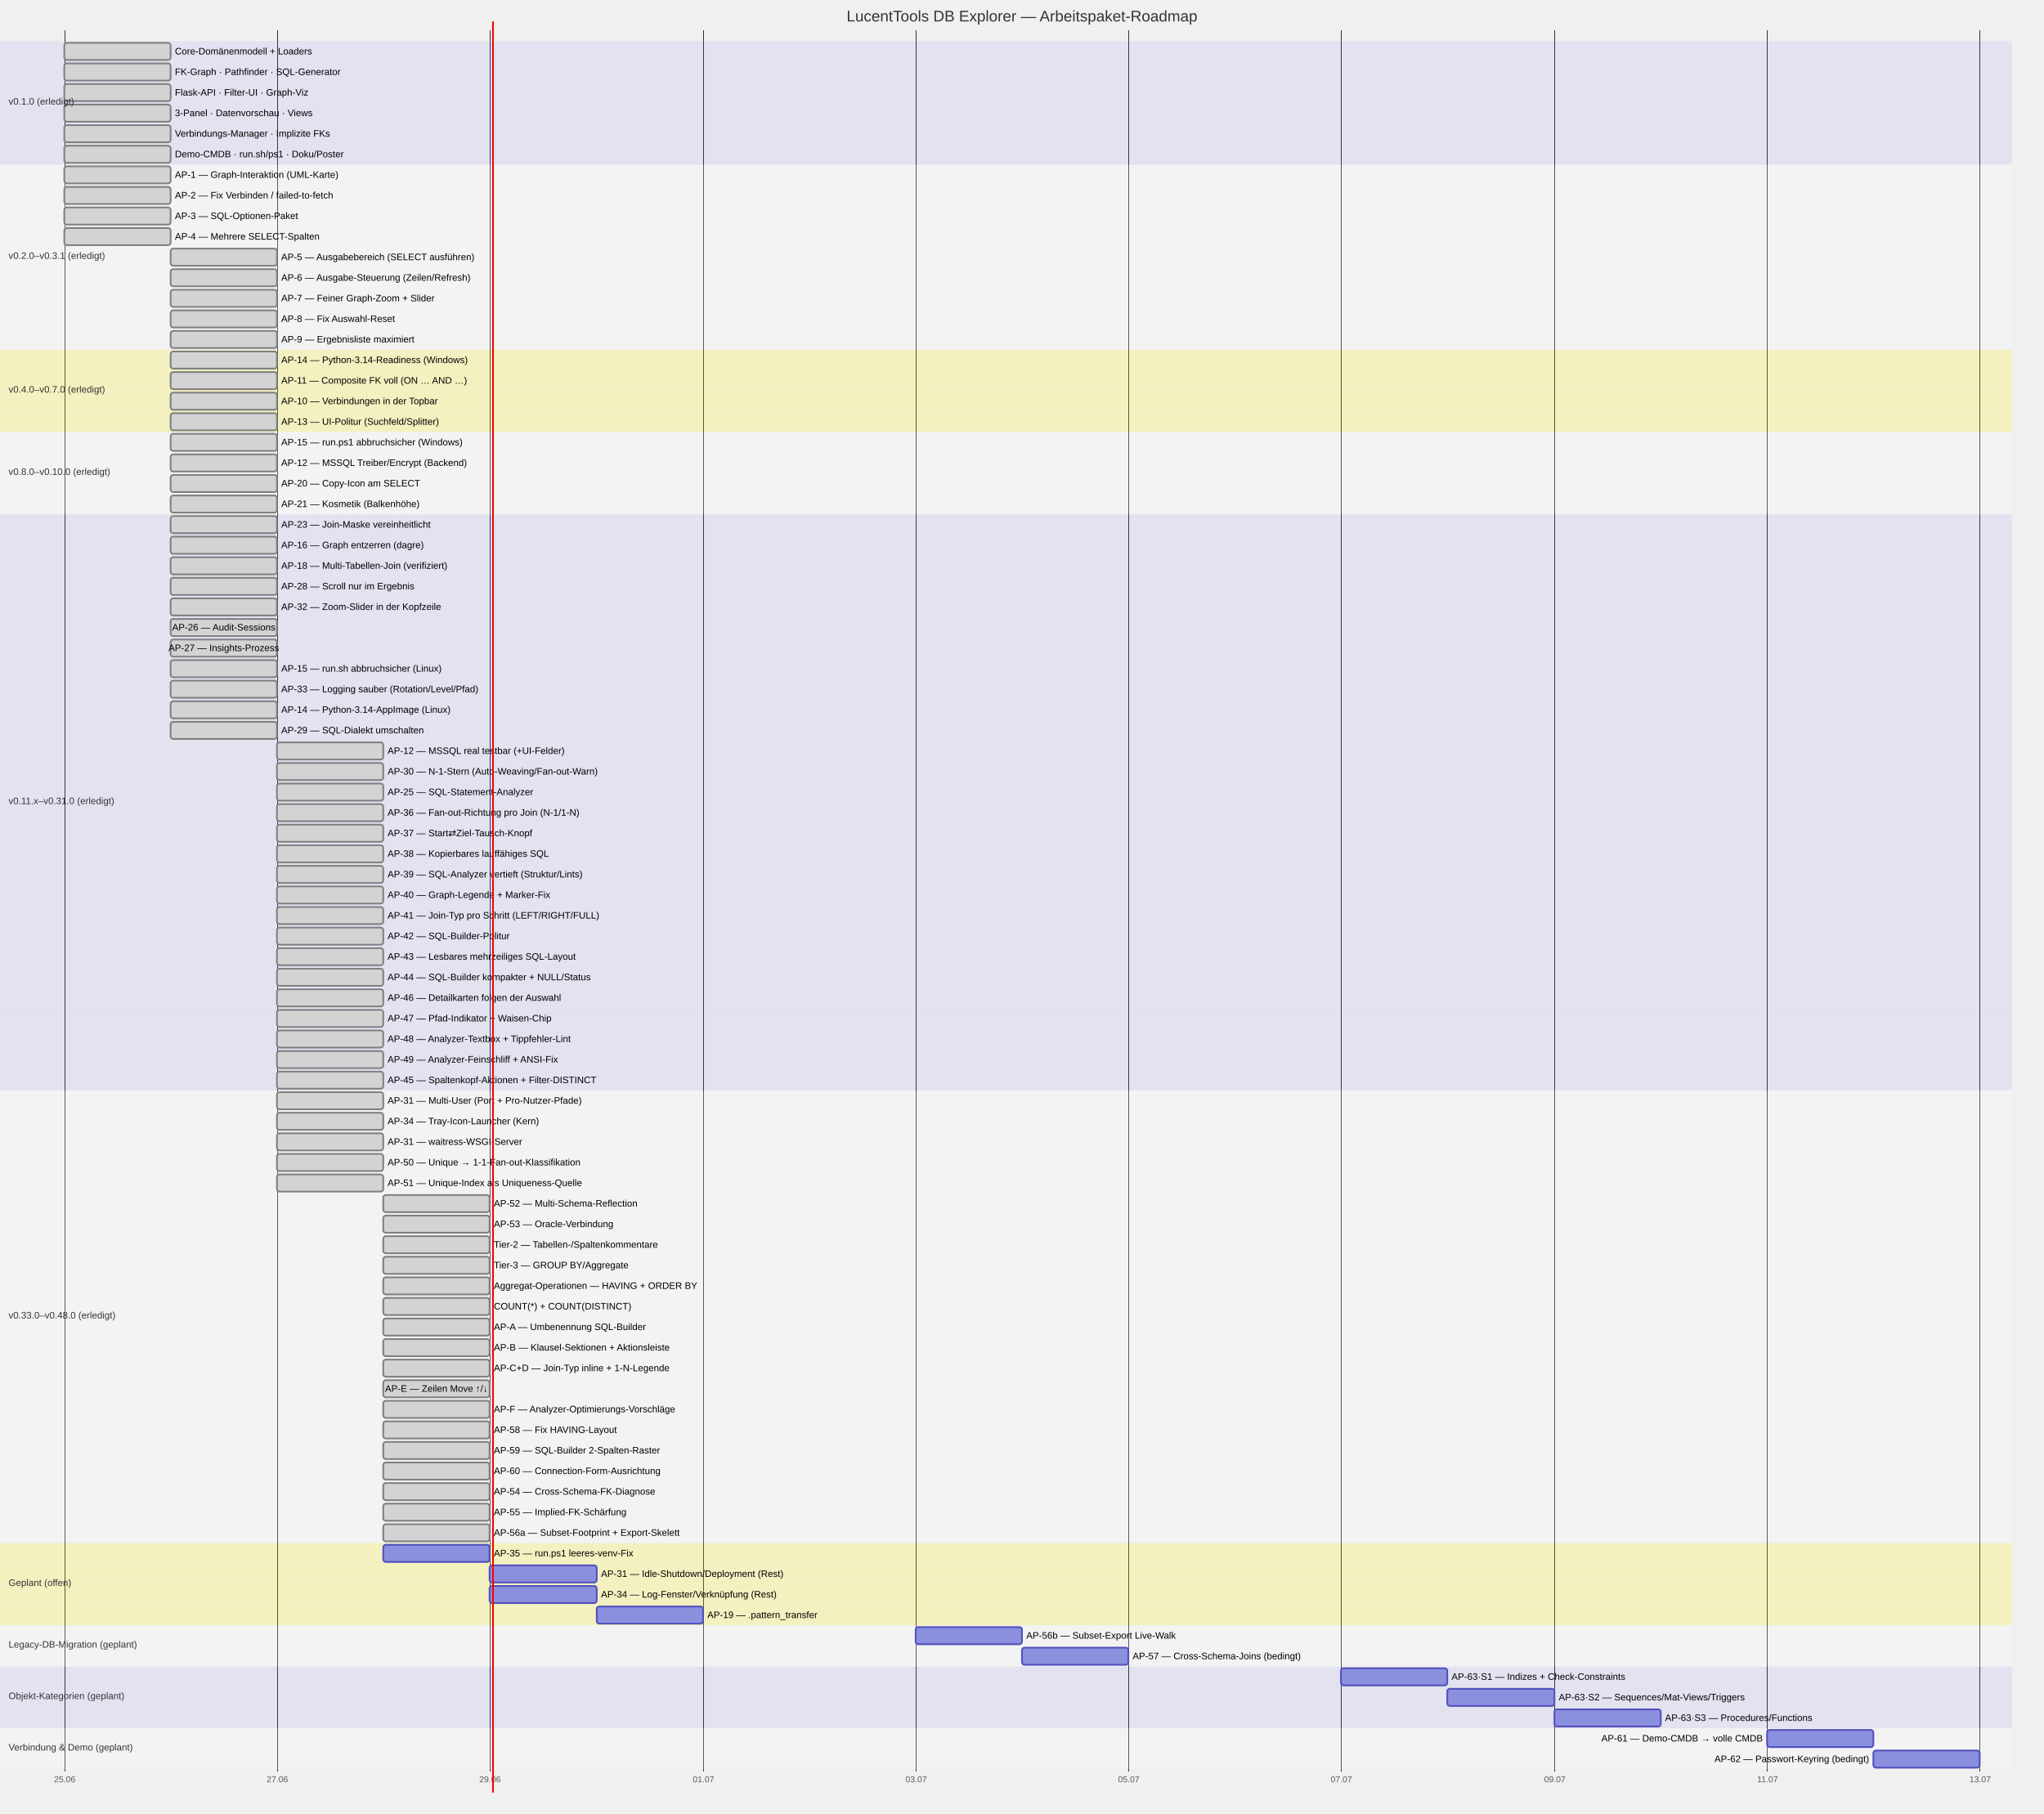
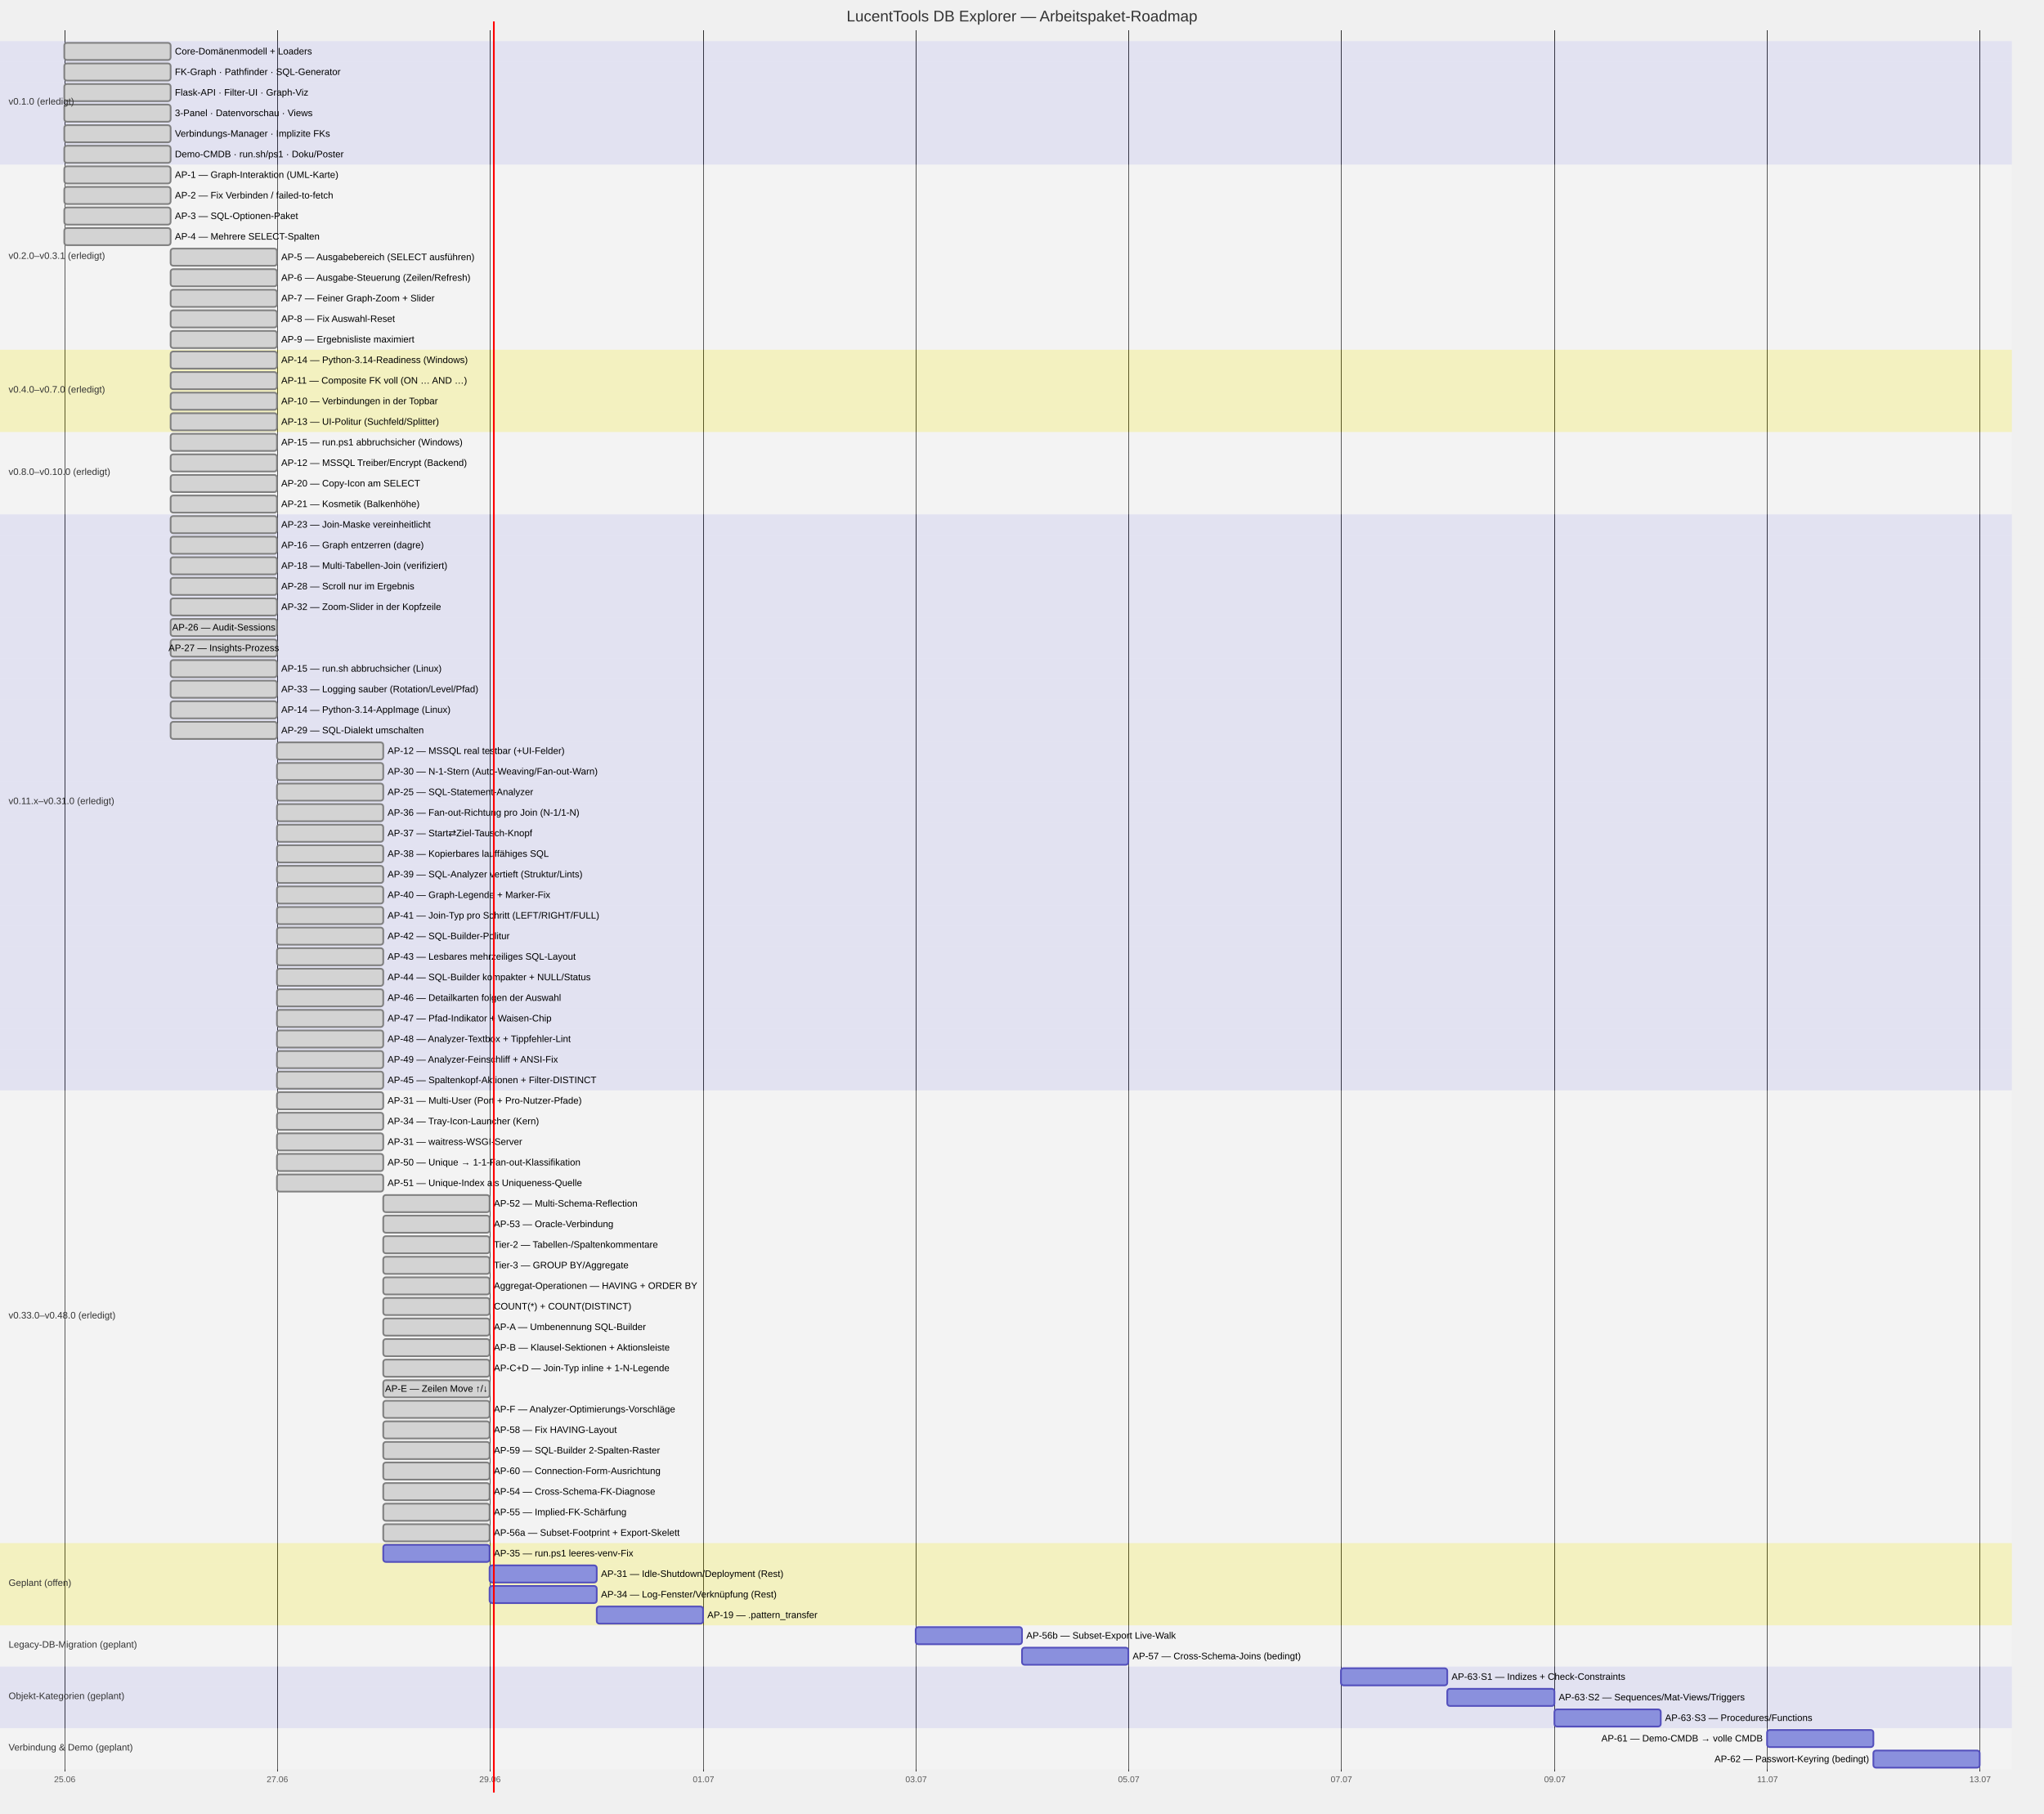
<svg xmlns="http://www.w3.org/2000/svg" id="my-svg" width="2384" viewBox="0 0 2384 2116" style="max-width: 2384px; background-color: transparent;" role="graphics-document document" aria-roledescription="gantt">
  <style>#my-svg{font-family:"trebuchet ms",verdana,arial,sans-serif;font-size:16px;fill:#333;}@keyframes edge-animation-frame{from{stroke-dashoffset:0;}}@keyframes dash{to{stroke-dashoffset:0;}}#my-svg .edge-animation-slow{stroke-dasharray:9,5!important;stroke-dashoffset:900;animation:dash 50s linear infinite;stroke-linecap:round;}#my-svg .edge-animation-fast{stroke-dasharray:9,5!important;stroke-dashoffset:900;animation:dash 20s linear infinite;stroke-linecap:round;}#my-svg .error-icon{fill:#552222;}#my-svg .error-text{fill:#552222;stroke:#552222;}#my-svg .edge-thickness-normal{stroke-width:1px;}#my-svg .edge-thickness-thick{stroke-width:3.5px;}#my-svg .edge-pattern-solid{stroke-dasharray:0;}#my-svg .edge-thickness-invisible{stroke-width:0;fill:none;}#my-svg .edge-pattern-dashed{stroke-dasharray:3;}#my-svg .edge-pattern-dotted{stroke-dasharray:2;}#my-svg .marker{fill:#333333;stroke:#333333;}#my-svg .marker.cross{stroke:#333333;}#my-svg svg{font-family:"trebuchet ms",verdana,arial,sans-serif;font-size:16px;}#my-svg p{margin:0;}#my-svg .mermaid-main-font{font-family:"trebuchet ms",verdana,arial,sans-serif;}#my-svg .exclude-range{fill:#eeeeee;}#my-svg .section{stroke:none;opacity:0.2;}#my-svg .section0{fill:rgba(102, 102, 255, 0.49);}#my-svg .section2{fill:#fff400;}#my-svg .section1,#my-svg .section3{fill:white;opacity:0.2;}#my-svg .sectionTitle0{fill:#333;}#my-svg .sectionTitle1{fill:#333;}#my-svg .sectionTitle2{fill:#333;}#my-svg .sectionTitle3{fill:#333;}#my-svg .sectionTitle{text-anchor:start;font-family:"trebuchet ms",verdana,arial,sans-serif;}#my-svg .grid .tick{stroke:lightgrey;opacity:0.8;shape-rendering:crispEdges;}#my-svg .grid .tick text{font-family:"trebuchet ms",verdana,arial,sans-serif;fill:#333;}#my-svg .grid path{stroke-width:0;}#my-svg .today{fill:none;stroke:red;stroke-width:2px;}#my-svg .task{stroke-width:2;}#my-svg .taskText{text-anchor:middle;font-family:"trebuchet ms",verdana,arial,sans-serif;}#my-svg .taskTextOutsideRight{fill:black;text-anchor:start;font-family:"trebuchet ms",verdana,arial,sans-serif;}#my-svg .taskTextOutsideLeft{fill:black;text-anchor:end;}#my-svg .task.clickable{cursor:pointer;}#my-svg .taskText.clickable{cursor:pointer;fill:#003163!important;font-weight:bold;}#my-svg .taskTextOutsideLeft.clickable{cursor:pointer;fill:#003163!important;font-weight:bold;}#my-svg .taskTextOutsideRight.clickable{cursor:pointer;fill:#003163!important;font-weight:bold;}#my-svg .taskText0,#my-svg .taskText1,#my-svg .taskText2,#my-svg .taskText3{fill:white;}#my-svg .task0,#my-svg .task1,#my-svg .task2,#my-svg .task3{fill:#8a90dd;stroke:#534fbc;}#my-svg .taskTextOutside0,#my-svg .taskTextOutside2{fill:black;}#my-svg .taskTextOutside1,#my-svg .taskTextOutside3{fill:black;}#my-svg .active0,#my-svg .active1,#my-svg .active2,#my-svg .active3{fill:#bfc7ff;stroke:#534fbc;}#my-svg .activeText0,#my-svg .activeText1,#my-svg .activeText2,#my-svg .activeText3{fill:black!important;}#my-svg .done0,#my-svg .done1,#my-svg .done2,#my-svg .done3{stroke:grey;fill:lightgrey;stroke-width:2;}#my-svg .doneText0,#my-svg .doneText1,#my-svg .doneText2,#my-svg .doneText3{fill:black!important;}#my-svg .doneText0.taskTextOutsideLeft,#my-svg .doneText0.taskTextOutsideRight,#my-svg .doneText1.taskTextOutsideLeft,#my-svg .doneText1.taskTextOutsideRight,#my-svg .doneText2.taskTextOutsideLeft,#my-svg .doneText2.taskTextOutsideRight,#my-svg .doneText3.taskTextOutsideLeft,#my-svg .doneText3.taskTextOutsideRight{fill:black!important;}#my-svg .crit0,#my-svg .crit1,#my-svg .crit2,#my-svg .crit3{stroke:#ff8888;fill:red;stroke-width:2;}#my-svg .activeCrit0,#my-svg .activeCrit1,#my-svg .activeCrit2,#my-svg .activeCrit3{stroke:#ff8888;fill:#bfc7ff;stroke-width:2;}#my-svg .doneCrit0,#my-svg .doneCrit1,#my-svg .doneCrit2,#my-svg .doneCrit3{stroke:#ff8888;fill:lightgrey;stroke-width:2;cursor:pointer;shape-rendering:crispEdges;}#my-svg .milestone{transform:rotate(45deg) scale(0.8,0.8);}#my-svg .milestoneText{font-style:italic;}#my-svg .doneCritText0,#my-svg .doneCritText1,#my-svg .doneCritText2,#my-svg .doneCritText3{fill:black!important;}#my-svg .doneCritText0.taskTextOutsideLeft,#my-svg .doneCritText0.taskTextOutsideRight,#my-svg .doneCritText1.taskTextOutsideLeft,#my-svg .doneCritText1.taskTextOutsideRight,#my-svg .doneCritText2.taskTextOutsideLeft,#my-svg .doneCritText2.taskTextOutsideRight,#my-svg .doneCritText3.taskTextOutsideLeft,#my-svg .doneCritText3.taskTextOutsideRight{fill:black!important;}#my-svg .vert{stroke:navy;}#my-svg .vertText{font-size:15px;text-anchor:middle;fill:navy!important;}#my-svg .activeCritText0,#my-svg .activeCritText1,#my-svg .activeCritText2,#my-svg .activeCritText3{fill:black!important;}#my-svg .titleText{text-anchor:middle;font-size:18px;fill:#333;font-family:"trebuchet ms",verdana,arial,sans-serif;}#my-svg .node .neo-node{stroke:#9370DB;}#my-svg [data-look="neo"].node rect,#my-svg [data-look="neo"].cluster rect,#my-svg [data-look="neo"].node polygon{stroke:#9370DB;filter:drop-shadow(1px 2px 2px rgba(185, 185, 185, 1));}#my-svg [data-look="neo"].node path{stroke:#9370DB;stroke-width:1px;}#my-svg [data-look="neo"].node .outer-path{filter:drop-shadow(1px 2px 2px rgba(185, 185, 185, 1));}#my-svg [data-look="neo"].node .neo-line path{stroke:#9370DB;filter:none;}#my-svg [data-look="neo"].node circle{stroke:#9370DB;filter:drop-shadow(1px 2px 2px rgba(185, 185, 185, 1));}#my-svg [data-look="neo"].node circle .state-start{fill:#000000;}#my-svg [data-look="neo"].icon-shape .icon{fill:#9370DB;filter:drop-shadow(1px 2px 2px rgba(185, 185, 185, 1));}#my-svg [data-look="neo"].icon-shape .icon-neo path{stroke:#9370DB;filter:drop-shadow(1px 2px 2px rgba(185, 185, 185, 1));}#my-svg :root{--mermaid-font-family:"trebuchet ms",verdana,arial,sans-serif;}</style>
  <g />
  <g class="grid" transform="translate(75, 2066)" fill="none" font-size="10" font-family="sans-serif" text-anchor="middle">
    <path class="domain" stroke="currentColor" d="M0.5,-2031V0.5H2234.5V-2031" />
    <g class="tick" opacity="1" transform="translate(0.5,0)">
      <line stroke="currentColor" y2="-2031" />
      <text fill="#000" y="3" dy="1em" stroke="none" font-size="10" style="text-anchor: middle;"> 25.06</text>
    </g>
    <g class="tick" opacity="1" transform="translate(248.5,0)">
      <line stroke="currentColor" y2="-2031" />
      <text fill="#000" y="3" dy="1em" stroke="none" font-size="10" style="text-anchor: middle;"> 27.06</text>
    </g>
    <g class="tick" opacity="1" transform="translate(496.5,0)">
      <line stroke="currentColor" y2="-2031" />
      <text fill="#000" y="3" dy="1em" stroke="none" font-size="10" style="text-anchor: middle;"> 29.06</text>
    </g>
    <g class="tick" opacity="1" transform="translate(745.5,0)">
      <line stroke="currentColor" y2="-2031" />
      <text fill="#000" y="3" dy="1em" stroke="none" font-size="10" style="text-anchor: middle;"> 01.07</text>
    </g>
    <g class="tick" opacity="1" transform="translate(993.5,0)">
      <line stroke="currentColor" y2="-2031" />
      <text fill="#000" y="3" dy="1em" stroke="none" font-size="10" style="text-anchor: middle;"> 03.07</text>
    </g>
    <g class="tick" opacity="1" transform="translate(1241.5,0)">
      <line stroke="currentColor" y2="-2031" />
      <text fill="#000" y="3" dy="1em" stroke="none" font-size="10" style="text-anchor: middle;"> 05.07</text>
    </g>
    <g class="tick" opacity="1" transform="translate(1489.5,0)">
      <line stroke="currentColor" y2="-2031" />
      <text fill="#000" y="3" dy="1em" stroke="none" font-size="10" style="text-anchor: middle;"> 07.07</text>
    </g>
    <g class="tick" opacity="1" transform="translate(1738.5,0)">
      <line stroke="currentColor" y2="-2031" />
      <text fill="#000" y="3" dy="1em" stroke="none" font-size="10" style="text-anchor: middle;"> 09.07</text>
    </g>
    <g class="tick" opacity="1" transform="translate(1986.5,0)">
      <line stroke="currentColor" y2="-2031" />
      <text fill="#000" y="3" dy="1em" stroke="none" font-size="10" style="text-anchor: middle;"> 11.07</text>
    </g>
    <g class="tick" opacity="1" transform="translate(2234.5,0)">
      <line stroke="currentColor" y2="-2031" />
      <text fill="#000" y="3" dy="1em" stroke="none" font-size="10" style="text-anchor: middle;"> 13.07</text>
    </g>
  </g>
  <g>
    <rect x="0" y="48" width="2346.5" height="24" class="section section0" />
    <rect x="0" y="72" width="2346.5" height="24" class="section section0" />
    <rect x="0" y="96" width="2346.5" height="24" class="section section0" />
    <rect x="0" y="120" width="2346.5" height="24" class="section section0" />
    <rect x="0" y="144" width="2346.5" height="24" class="section section0" />
    <rect x="0" y="168" width="2346.5" height="24" class="section section0" />
    <rect x="0" y="192" width="2346.5" height="24" class="section section1" />
    <rect x="0" y="216" width="2346.5" height="24" class="section section1" />
    <rect x="0" y="240" width="2346.5" height="24" class="section section1" />
    <rect x="0" y="264" width="2346.5" height="24" class="section section1" />
    <rect x="0" y="288" width="2346.5" height="24" class="section section1" />
    <rect x="0" y="312" width="2346.5" height="24" class="section section1" />
    <rect x="0" y="336" width="2346.5" height="24" class="section section1" />
    <rect x="0" y="360" width="2346.5" height="24" class="section section1" />
    <rect x="0" y="384" width="2346.5" height="24" class="section section1" />
    <rect x="0" y="408" width="2346.5" height="24" class="section section2" />
    <rect x="0" y="432" width="2346.5" height="24" class="section section2" />
    <rect x="0" y="456" width="2346.5" height="24" class="section section2" />
    <rect x="0" y="480" width="2346.5" height="24" class="section section2" />
    <rect x="0" y="504" width="2346.5" height="24" class="section section3" />
    <rect x="0" y="528" width="2346.5" height="24" class="section section3" />
    <rect x="0" y="552" width="2346.5" height="24" class="section section3" />
    <rect x="0" y="576" width="2346.5" height="24" class="section section3" />
    <rect x="0" y="600" width="2346.5" height="24" class="section section0" />
    <rect x="0" y="624" width="2346.5" height="24" class="section section0" />
    <rect x="0" y="648" width="2346.5" height="24" class="section section0" />
    <rect x="0" y="672" width="2346.5" height="24" class="section section0" />
    <rect x="0" y="696" width="2346.5" height="24" class="section section0" />
    <rect x="0" y="720" width="2346.5" height="24" class="section section0" />
    <rect x="0" y="744" width="2346.5" height="24" class="section section0" />
    <rect x="0" y="768" width="2346.5" height="24" class="section section0" />
    <rect x="0" y="792" width="2346.5" height="24" class="section section0" />
    <rect x="0" y="816" width="2346.5" height="24" class="section section0" />
    <rect x="0" y="840" width="2346.5" height="24" class="section section0" />
    <rect x="0" y="864" width="2346.5" height="24" class="section section0" />
    <rect x="0" y="888" width="2346.5" height="24" class="section section0" />
    <rect x="0" y="912" width="2346.5" height="24" class="section section0" />
    <rect x="0" y="936" width="2346.5" height="24" class="section section0" />
    <rect x="0" y="960" width="2346.5" height="24" class="section section0" />
    <rect x="0" y="984" width="2346.5" height="24" class="section section0" />
    <rect x="0" y="1008" width="2346.5" height="24" class="section section0" />
    <rect x="0" y="1032" width="2346.5" height="24" class="section section0" />
    <rect x="0" y="1056" width="2346.5" height="24" class="section section0" />
    <rect x="0" y="1080" width="2346.5" height="24" class="section section0" />
    <rect x="0" y="1104" width="2346.5" height="24" class="section section0" />
    <rect x="0" y="1128" width="2346.5" height="24" class="section section0" />
    <rect x="0" y="1152" width="2346.5" height="24" class="section section0" />
    <rect x="0" y="1176" width="2346.5" height="24" class="section section0" />
    <rect x="0" y="1200" width="2346.5" height="24" class="section section0" />
    <rect x="0" y="1224" width="2346.5" height="24" class="section section0" />
    <rect x="0" y="1248" width="2346.5" height="24" class="section section0" />
    <rect x="0" y="1272" width="2346.5" height="24" class="section section1" />
    <rect x="0" y="1296" width="2346.5" height="24" class="section section1" />
    <rect x="0" y="1320" width="2346.5" height="24" class="section section1" />
    <rect x="0" y="1344" width="2346.5" height="24" class="section section1" />
    <rect x="0" y="1368" width="2346.5" height="24" class="section section1" />
    <rect x="0" y="1392" width="2346.5" height="24" class="section section1" />
    <rect x="0" y="1416" width="2346.5" height="24" class="section section1" />
    <rect x="0" y="1440" width="2346.5" height="24" class="section section1" />
    <rect x="0" y="1464" width="2346.5" height="24" class="section section1" />
    <rect x="0" y="1488" width="2346.5" height="24" class="section section1" />
    <rect x="0" y="1512" width="2346.5" height="24" class="section section1" />
    <rect x="0" y="1536" width="2346.5" height="24" class="section section1" />
    <rect x="0" y="1560" width="2346.5" height="24" class="section section1" />
    <rect x="0" y="1584" width="2346.5" height="24" class="section section1" />
    <rect x="0" y="1608" width="2346.5" height="24" class="section section1" />
    <rect x="0" y="1632" width="2346.5" height="24" class="section section1" />
    <rect x="0" y="1656" width="2346.5" height="24" class="section section1" />
    <rect x="0" y="1680" width="2346.5" height="24" class="section section1" />
    <rect x="0" y="1704" width="2346.5" height="24" class="section section1" />
    <rect x="0" y="1728" width="2346.5" height="24" class="section section1" />
    <rect x="0" y="1752" width="2346.5" height="24" class="section section1" />
    <rect x="0" y="1776" width="2346.5" height="24" class="section section1" />
    <rect x="0" y="1800" width="2346.5" height="24" class="section section2" />
    <rect x="0" y="1824" width="2346.5" height="24" class="section section2" />
    <rect x="0" y="1848" width="2346.5" height="24" class="section section2" />
    <rect x="0" y="1872" width="2346.5" height="24" class="section section2" />
    <rect x="0" y="1896" width="2346.5" height="24" class="section section3" />
    <rect x="0" y="1920" width="2346.5" height="24" class="section section3" />
    <rect x="0" y="1944" width="2346.5" height="24" class="section section0" />
    <rect x="0" y="1968" width="2346.5" height="24" class="section section0" />
    <rect x="0" y="1992" width="2346.5" height="24" class="section section0" />
    <rect x="0" y="2016" width="2346.5" height="24" class="section section1" />
    <rect x="0" y="2040" width="2346.5" height="24" class="section section1" />
  </g>
  <g>
    <rect id="my-svg-d1" rx="3" ry="3" x="75" y="50" width="124" height="20" transform-origin="137px 60px" class="task done0" />
    <rect id="my-svg-d2" rx="3" ry="3" x="75" y="74" width="124" height="20" transform-origin="137px 84px" class="task done0" />
    <rect id="my-svg-d3" rx="3" ry="3" x="75" y="98" width="124" height="20" transform-origin="137px 108px" class="task done0" />
    <rect id="my-svg-d4" rx="3" ry="3" x="75" y="122" width="124" height="20" transform-origin="137px 132px" class="task done0" />
    <rect id="my-svg-d5" rx="3" ry="3" x="75" y="146" width="124" height="20" transform-origin="137px 156px" class="task done0" />
    <rect id="my-svg-d6" rx="3" ry="3" x="75" y="170" width="124" height="20" transform-origin="137px 180px" class="task done0" />
    <rect id="my-svg-a1" rx="3" ry="3" x="75" y="194" width="124" height="20" transform-origin="137px 204px" class="task done1" />
    <rect id="my-svg-a2" rx="3" ry="3" x="75" y="218" width="124" height="20" transform-origin="137px 228px" class="task done1" />
    <rect id="my-svg-a3" rx="3" ry="3" x="75" y="242" width="124" height="20" transform-origin="137px 252px" class="task done1" />
    <rect id="my-svg-a4" rx="3" ry="3" x="75" y="266" width="124" height="20" transform-origin="137px 276px" class="task done1" />
    <rect id="my-svg-a5" rx="3" ry="3" x="199" y="290" width="124" height="20" transform-origin="261px 300px" class="task done1" />
    <rect id="my-svg-a6" rx="3" ry="3" x="199" y="314" width="124" height="20" transform-origin="261px 324px" class="task done1" />
    <rect id="my-svg-a7" rx="3" ry="3" x="199" y="338" width="124" height="20" transform-origin="261px 348px" class="task done1" />
    <rect id="my-svg-a8" rx="3" ry="3" x="199" y="362" width="124" height="20" transform-origin="261px 372px" class="task done1" />
    <rect id="my-svg-a9" rx="3" ry="3" x="199" y="386" width="124" height="20" transform-origin="261px 396px" class="task done1" />
    <rect id="my-svg-b1" rx="3" ry="3" x="199" y="410" width="124" height="20" transform-origin="261px 420px" class="task done2" />
    <rect id="my-svg-b2" rx="3" ry="3" x="199" y="434" width="124" height="20" transform-origin="261px 444px" class="task done2" />
    <rect id="my-svg-b3" rx="3" ry="3" x="199" y="458" width="124" height="20" transform-origin="261px 468px" class="task done2" />
    <rect id="my-svg-b4" rx="3" ry="3" x="199" y="482" width="124" height="20" transform-origin="261px 492px" class="task done2" />
    <rect id="my-svg-c1" rx="3" ry="3" x="199" y="506" width="124" height="20" transform-origin="261px 516px" class="task done3" />
    <rect id="my-svg-c2" rx="3" ry="3" x="199" y="530" width="124" height="20" transform-origin="261px 540px" class="task done3" />
    <rect id="my-svg-c3" rx="3" ry="3" x="199" y="554" width="124" height="20" transform-origin="261px 564px" class="task done3" />
    <rect id="my-svg-c4" rx="3" ry="3" x="199" y="578" width="124" height="20" transform-origin="261px 588px" class="task done3" />
    <rect id="my-svg-e1" rx="3" ry="3" x="199" y="602" width="124" height="20" transform-origin="261px 612px" class="task done0" />
    <rect id="my-svg-e2" rx="3" ry="3" x="199" y="626" width="124" height="20" transform-origin="261px 636px" class="task done0" />
    <rect id="my-svg-e3" rx="3" ry="3" x="199" y="650" width="124" height="20" transform-origin="261px 660px" class="task done0" />
    <rect id="my-svg-e4" rx="3" ry="3" x="199" y="674" width="124" height="20" transform-origin="261px 684px" class="task done0" />
    <rect id="my-svg-e5" rx="3" ry="3" x="199" y="698" width="124" height="20" transform-origin="261px 708px" class="task done0" />
    <rect id="my-svg-e6" rx="3" ry="3" x="199" y="722" width="124" height="20" transform-origin="261px 732px" class="task done0" />
    <rect id="my-svg-e7" rx="3" ry="3" x="199" y="746" width="124" height="20" transform-origin="261px 756px" class="task done0" />
    <rect id="my-svg-e8" rx="3" ry="3" x="199" y="770" width="124" height="20" transform-origin="261px 780px" class="task done0" />
    <rect id="my-svg-e9" rx="3" ry="3" x="199" y="794" width="124" height="20" transform-origin="261px 804px" class="task done0" />
    <rect id="my-svg-e10" rx="3" ry="3" x="199" y="818" width="124" height="20" transform-origin="261px 828px" class="task done0" />
    <rect id="my-svg-e11" rx="3" ry="3" x="199" y="842" width="124" height="20" transform-origin="261px 852px" class="task done0" />
    <rect id="my-svg-e12" rx="3" ry="3" x="323" y="866" width="124" height="20" transform-origin="385px 876px" class="task done0" />
    <rect id="my-svg-e13" rx="3" ry="3" x="323" y="890" width="124" height="20" transform-origin="385px 900px" class="task done0" />
    <rect id="my-svg-e14" rx="3" ry="3" x="323" y="914" width="124" height="20" transform-origin="385px 924px" class="task done0" />
    <rect id="my-svg-e15" rx="3" ry="3" x="323" y="938" width="124" height="20" transform-origin="385px 948px" class="task done0" />
    <rect id="my-svg-e16" rx="3" ry="3" x="323" y="962" width="124" height="20" transform-origin="385px 972px" class="task done0" />
    <rect id="my-svg-e17" rx="3" ry="3" x="323" y="986" width="124" height="20" transform-origin="385px 996px" class="task done0" />
    <rect id="my-svg-e18" rx="3" ry="3" x="323" y="1010" width="124" height="20" transform-origin="385px 1020px" class="task done0" />
    <rect id="my-svg-e19" rx="3" ry="3" x="323" y="1034" width="124" height="20" transform-origin="385px 1044px" class="task done0" />
    <rect id="my-svg-e20" rx="3" ry="3" x="323" y="1058" width="124" height="20" transform-origin="385px 1068px" class="task done0" />
    <rect id="my-svg-e21" rx="3" ry="3" x="323" y="1082" width="124" height="20" transform-origin="385px 1092px" class="task done0" />
    <rect id="my-svg-e22" rx="3" ry="3" x="323" y="1106" width="124" height="20" transform-origin="385px 1116px" class="task done0" />
    <rect id="my-svg-e23" rx="3" ry="3" x="323" y="1130" width="124" height="20" transform-origin="385px 1140px" class="task done0" />
    <rect id="my-svg-e24" rx="3" ry="3" x="323" y="1154" width="124" height="20" transform-origin="385px 1164px" class="task done0" />
    <rect id="my-svg-e25" rx="3" ry="3" x="323" y="1178" width="124" height="20" transform-origin="385px 1188px" class="task done0" />
    <rect id="my-svg-e26" rx="3" ry="3" x="323" y="1202" width="124" height="20" transform-origin="385px 1212px" class="task done0" />
    <rect id="my-svg-e27" rx="3" ry="3" x="323" y="1226" width="124" height="20" transform-origin="385px 1236px" class="task done0" />
    <rect id="my-svg-e28" rx="3" ry="3" x="323" y="1250" width="124" height="20" transform-origin="385px 1260px" class="task done0" />
    <rect id="my-svg-f1" rx="3" ry="3" x="323" y="1274" width="124" height="20" transform-origin="385px 1284px" class="task done1" />
    <rect id="my-svg-f2" rx="3" ry="3" x="323" y="1298" width="124" height="20" transform-origin="385px 1308px" class="task done1" />
    <rect id="my-svg-f3" rx="3" ry="3" x="323" y="1322" width="124" height="20" transform-origin="385px 1332px" class="task done1" />
    <rect id="my-svg-f4" rx="3" ry="3" x="323" y="1346" width="124" height="20" transform-origin="385px 1356px" class="task done1" />
    <rect id="my-svg-f5" rx="3" ry="3" x="323" y="1370" width="124" height="20" transform-origin="385px 1380px" class="task done1" />
    <rect id="my-svg-f6" rx="3" ry="3" x="447" y="1394" width="124" height="20" transform-origin="509px 1404px" class="task done1" />
    <rect id="my-svg-f7" rx="3" ry="3" x="447" y="1418" width="124" height="20" transform-origin="509px 1428px" class="task done1" />
    <rect id="my-svg-f8" rx="3" ry="3" x="447" y="1442" width="124" height="20" transform-origin="509px 1452px" class="task done1" />
    <rect id="my-svg-f9" rx="3" ry="3" x="447" y="1466" width="124" height="20" transform-origin="509px 1476px" class="task done1" />
    <rect id="my-svg-f10" rx="3" ry="3" x="447" y="1490" width="124" height="20" transform-origin="509px 1500px" class="task done1" />
    <rect id="my-svg-f11" rx="3" ry="3" x="447" y="1514" width="124" height="20" transform-origin="509px 1524px" class="task done1" />
    <rect id="my-svg-f12" rx="3" ry="3" x="447" y="1538" width="124" height="20" transform-origin="509px 1548px" class="task done1" />
    <rect id="my-svg-f13" rx="3" ry="3" x="447" y="1562" width="124" height="20" transform-origin="509px 1572px" class="task done1" />
    <rect id="my-svg-f14" rx="3" ry="3" x="447" y="1586" width="124" height="20" transform-origin="509px 1596px" class="task done1" />
    <rect id="my-svg-f15" rx="3" ry="3" x="447" y="1610" width="124" height="20" transform-origin="509px 1620px" class="task done1" />
    <rect id="my-svg-f16" rx="3" ry="3" x="447" y="1634" width="124" height="20" transform-origin="509px 1644px" class="task done1" />
    <rect id="my-svg-f17" rx="3" ry="3" x="447" y="1658" width="124" height="20" transform-origin="509px 1668px" class="task done1" />
    <rect id="my-svg-f18" rx="3" ry="3" x="447" y="1682" width="124" height="20" transform-origin="509px 1692px" class="task done1" />
    <rect id="my-svg-f19" rx="3" ry="3" x="447" y="1706" width="124" height="20" transform-origin="509px 1716px" class="task done1" />
    <rect id="my-svg-f20" rx="3" ry="3" x="447" y="1730" width="124" height="20" transform-origin="509px 1740px" class="task done1" />
    <rect id="my-svg-f21" rx="3" ry="3" x="447" y="1754" width="124" height="20" transform-origin="509px 1764px" class="task done1" />
    <rect id="my-svg-f22" rx="3" ry="3" x="447" y="1778" width="124" height="20" transform-origin="509px 1788px" class="task done1" />
    <rect id="my-svg-p3" rx="3" ry="3" x="447" y="1802" width="124" height="20" transform-origin="509px 1812px" class="task task2" />
    <rect id="my-svg-p5" rx="3" ry="3" x="571" y="1826" width="125" height="20" transform-origin="633.5px 1836px" class="task task2" />
    <rect id="my-svg-p6" rx="3" ry="3" x="571" y="1850" width="125" height="20" transform-origin="633.5px 1860px" class="task task2" />
    <rect id="my-svg-p11" rx="3" ry="3" x="696" y="1874" width="124" height="20" transform-origin="758px 1884px" class="task task2" />
    <rect id="my-svg-p22" rx="3" ry="3" x="1068" y="1898" width="124" height="20" transform-origin="1130px 1908px" class="task task3" />
    <rect id="my-svg-p23" rx="3" ry="3" x="1192" y="1922" width="124" height="20" transform-origin="1254px 1932px" class="task task3" />
    <rect id="my-svg-p30" rx="3" ry="3" x="1564" y="1946" width="124" height="20" transform-origin="1626px 1956px" class="task task0" />
    <rect id="my-svg-p31" rx="3" ry="3" x="1688" y="1970" width="125" height="20" transform-origin="1750.5px 1980px" class="task task0" />
    <rect id="my-svg-p32" rx="3" ry="3" x="1813" y="1994" width="124" height="20" transform-origin="1875px 2004px" class="task task0" />
    <rect id="my-svg-p41" rx="3" ry="3" x="2061" y="2018" width="124" height="20" transform-origin="2123px 2028px" class="task task1" />
    <rect id="my-svg-p42" rx="3" ry="3" x="2185" y="2042" width="124" height="20" transform-origin="2247px 2052px" class="task task1" />
    <text id="my-svg-d1-text" font-size="11" x="204" y="63.5" class="taskTextOutsideRight taskTextOutside0  doneText0 width-157.0771484375">Core-Domänenmodell + Loaders          </text>
    <text id="my-svg-d2-text" font-size="11" x="204" y="87.5" class="taskTextOutsideRight taskTextOutside0  doneText0 width-191.59716796875">FK-Graph · Pathfinder · SQL-Generator </text>
    <text id="my-svg-d3-text" font-size="11" x="204" y="111.5" class="taskTextOutsideRight taskTextOutside0  doneText0 width-155.171875">Flask-API · Filter-UI · Graph-Viz     </text>
    <text id="my-svg-d4-text" font-size="11" x="204" y="135.5" class="taskTextOutsideRight taskTextOutside0  doneText0 width-158.5380859375">3-Panel · Datenvorschau · Views       </text>
    <text id="my-svg-d5-text" font-size="11" x="204" y="159.5" class="taskTextOutsideRight taskTextOutside0  doneText0 width-179.1416015625">Verbindungs-Manager · Implizite FKs   </text>
    <text id="my-svg-d6-text" font-size="11" x="204" y="183.5" class="taskTextOutsideRight taskTextOutside0  doneText0 width-194.73388671875">Demo-CMDB · run.sh/ps1 · Doku/Poster  </text>
    <text id="my-svg-a1-text" font-size="11" x="204" y="207.5" class="taskTextOutsideRight taskTextOutside1  doneText1 width-187.953125">AP-1 — Graph-Interaktion (UML-Karte)        </text>
    <text id="my-svg-a2-text" font-size="11" x="204" y="231.5" class="taskTextOutsideRight taskTextOutside1  doneText1 width-189.296875">AP-2 — Fix Verbinden / failed-to-fetch      </text>
    <text id="my-svg-a3-text" font-size="11" x="204" y="255.5" class="taskTextOutsideRight taskTextOutside1  doneText1 width-136.41455078125">AP-3 — SQL-Optionen-Paket                   </text>
    <text id="my-svg-a4-text" font-size="11" x="204" y="279.5" class="taskTextOutsideRight taskTextOutside1  doneText1 width-156.21875">AP-4 — Mehrere SELECT-Spalten               </text>
    <text id="my-svg-a5-text" font-size="11" x="328" y="303.5" class="taskTextOutsideRight taskTextOutside1  doneText1 width-212.640625">AP-5 — Ausgabebereich (SELECT ausführen)    </text>
    <text id="my-svg-a6-text" font-size="11" x="328" y="327.5" class="taskTextOutsideRight taskTextOutside1  doneText1 width-214.796875">AP-6 — Ausgabe-Steuerung (Zeilen/Refresh)   </text>
    <text id="my-svg-a7-text" font-size="11" x="328" y="351.5" class="taskTextOutsideRight taskTextOutside1  doneText1 width-173.501953125">AP-7 — Feiner Graph-Zoom + Slider           </text>
    <text id="my-svg-a8-text" font-size="11" x="328" y="375.5" class="taskTextOutsideRight taskTextOutside1  doneText1 width-125.8818359375">AP-8 — Fix Auswahl-Reset                    </text>
    <text id="my-svg-a9-text" font-size="11" x="328" y="399.5" class="taskTextOutsideRight taskTextOutside1  doneText1 width-154.16064453125">AP-9 — Ergebnisliste maximiert              </text>
    <text id="my-svg-b1-text" font-size="11" x="328" y="423.5" class="taskTextOutsideRight taskTextOutside2  doneText2 width-208.53125">AP-14 — Python-3.14-Readiness (Windows)     </text>
    <text id="my-svg-b2-text" font-size="11" x="328" y="447.5" class="taskTextOutsideRight taskTextOutside2  doneText2 width-202.59375">AP-11 — Composite FK voll (ON … AND …)      </text>
    <text id="my-svg-b3-text" font-size="11" x="328" y="471.5" class="taskTextOutsideRight taskTextOutside2  doneText2 width-179.13623046875">AP-10 — Verbindungen in der Topbar          </text>
    <text id="my-svg-b4-text" font-size="11" x="328" y="495.5" class="taskTextOutsideRight taskTextOutside2  doneText2 width-185.84375">AP-13 — UI-Politur (Suchfeld/Splitter)      </text>
    <text id="my-svg-c1-text" font-size="11" x="328" y="519.5" class="taskTextOutsideRight taskTextOutside3  doneText3 width-206.4375">AP-15 — run.ps1 abbruchsicher (Windows)     </text>
    <text id="my-svg-c2-text" font-size="11" x="328" y="543.5" class="taskTextOutsideRight taskTextOutside3  doneText3 width-207.84375">AP-12 — MSSQL Treiber/Encrypt (Backend)     </text>
    <text id="my-svg-c3-text" font-size="11" x="328" y="567.5" class="taskTextOutsideRight taskTextOutside3  doneText3 width-149.162109375">AP-20 — Copy-Icon am SELECT                 </text>
    <text id="my-svg-c4-text" font-size="11" x="328" y="591.5" class="taskTextOutsideRight taskTextOutside3  doneText3 width-155.546875">AP-21 — Kosmetik (Balkenhöhe)               </text>
    <text id="my-svg-e1-text" font-size="11" x="328" y="615.5" class="taskTextOutsideRight taskTextOutside0  doneText0 width-173.287109375">AP-23 — Join-Maske vereinheitlicht          </text>
    <text id="my-svg-e2-text" font-size="11" x="328" y="639.5" class="taskTextOutsideRight taskTextOutside0  doneText0 width-163.109375">AP-16 — Graph entzerren (dagre)             </text>
    <text id="my-svg-e3-text" font-size="11" x="328" y="663.5" class="taskTextOutsideRight taskTextOutside0  doneText0 width-197.640625">AP-18 — Multi-Tabellen-Join (verifiziert)   </text>
    <text id="my-svg-e4-text" font-size="11" x="328" y="687.5" class="taskTextOutsideRight taskTextOutside0  doneText0 width-150.77685546875">AP-28 — Scroll nur im Ergebnis              </text>
    <text id="my-svg-e5-text" font-size="11" x="328" y="711.5" class="taskTextOutsideRight taskTextOutside0  doneText0 width-183.1875">AP-32 — Zoom-Slider in der Kopfzeile        </text>
    <text id="my-svg-e6-text" font-size="11" x="261" y="735.5" class="taskText taskText0  doneText0 width-112.70654296875">AP-26 — Audit-Sessions                      </text>
    <text id="my-svg-e7-text" font-size="11" x="261" y="759.5" class="taskText taskText0  doneText0 width-120.41943359375">AP-27 — Insights-Prozess                    </text>
    <text id="my-svg-e8-text" font-size="11" x="328" y="783.5" class="taskTextOutsideRight taskTextOutside0  doneText0 width-183.75">AP-15 — run.sh abbruchsicher (Linux)        </text>
    <text id="my-svg-e9-text" font-size="11" x="328" y="807.5" class="taskTextOutsideRight taskTextOutside0  doneText0 width-228.703125">AP-33 — Logging sauber (Rotation/Level/Pfad) </text>
    <text id="my-svg-e10-text" font-size="11" x="328" y="831.5" class="taskTextOutsideRight taskTextOutside0  doneText0 width-192.046875">AP-14 — Python-3.14-AppImage (Linux)         </text>
    <text id="my-svg-e11-text" font-size="11" x="328" y="855.5" class="taskTextOutsideRight taskTextOutside0  doneText0 width-159.8125">AP-29 — SQL-Dialekt umschalten               </text>
    <text id="my-svg-e12-text" font-size="11" x="452" y="879.5" class="taskTextOutsideRight taskTextOutside0  doneText0 width-197.984375">AP-12 — MSSQL real testbar (+UI-Felder)      </text>
    <text id="my-svg-e13-text" font-size="11" x="452" y="903.5" class="taskTextOutsideRight taskTextOutside0  doneText0 width-241.125">AP-30 — N-1-Stern (Auto-Weaving/Fan-out-Warn) </text>
    <text id="my-svg-e14-text" font-size="11" x="452" y="927.5" class="taskTextOutsideRight taskTextOutside0  doneText0 width-163.7373046875">AP-25 — SQL-Statement-Analyzer               </text>
    <text id="my-svg-e15-text" font-size="11" x="452" y="951.5" class="taskTextOutsideRight taskTextOutside0  doneText0 width-221.765625">AP-36 — Fan-out-Richtung pro Join (N-1/1-N)  </text>
    <text id="my-svg-e16-text" font-size="11" x="452" y="975.5" class="taskTextOutsideRight taskTextOutside0  doneText0 width-164.2294921875">AP-37 — Start⇄Ziel-Tausch-Knopf              </text>
    <text id="my-svg-e17-text" font-size="11" x="452" y="999.5" class="taskTextOutsideRight taskTextOutside0  doneText0 width-180.388671875">AP-38 — Kopierbares lauffähiges SQL          </text>
    <text id="my-svg-e18-text" font-size="11" x="452" y="1023.5" class="taskTextOutsideRight taskTextOutside0  doneText0 width-229.40625">AP-39 — SQL-Analyzer vertieft (Struktur/Lints) </text>
    <text id="my-svg-e19-text" font-size="11" x="452" y="1047.5" class="taskTextOutsideRight taskTextOutside0  doneText0 width-182.83251953125">AP-40 — Graph-Legende + Marker-Fix           </text>
    <text id="my-svg-e20-text" font-size="11" x="452" y="1071.5" class="taskTextOutsideRight taskTextOutside0  doneText0 width-240.8125">AP-41 — Join-Typ pro Schritt (LEFT/RIGHT/FULL) </text>
    <text id="my-svg-e21-text" font-size="11" x="452" y="1095.5" class="taskTextOutsideRight taskTextOutside0  doneText0 width-137.5693359375">AP-42 — SQL-Builder-Politur                 </text>
    <text id="my-svg-e22-text" font-size="11" x="452" y="1119.5" class="taskTextOutsideRight taskTextOutside0  doneText0 width-210.3369140625">AP-43 — Lesbares mehrzeiliges SQL-Layout      </text>
    <text id="my-svg-e23-text" font-size="11" x="452" y="1143.5" class="taskTextOutsideRight taskTextOutside0  doneText0 width-230.50537109375">AP-44 — SQL-Builder kompakter + NULL/Status </text>
    <text id="my-svg-e24-text" font-size="11" x="452" y="1167.5" class="taskTextOutsideRight taskTextOutside0  doneText0 width-200.8125">AP-46 — Detailkarten folgen der Auswahl       </text>
    <text id="my-svg-e25-text" font-size="11" x="452" y="1191.5" class="taskTextOutsideRight taskTextOutside0  doneText0 width-185.6875">AP-47 — Pfad-Indikator + Waisen-Chip         </text>
    <text id="my-svg-e26-text" font-size="11" x="452" y="1215.5" class="taskTextOutsideRight taskTextOutside0  doneText0 width-214.08056640625">AP-48 — Analyzer-Textbox + Tippfehler-Lint   </text>
    <text id="my-svg-e27-text" font-size="11" x="452" y="1239.5" class="taskTextOutsideRight taskTextOutside0  doneText0 width-192.720703125">AP-49 — Analyzer-Feinschliff + ANSI-Fix       </text>
    <text id="my-svg-e28-text" font-size="11" x="452" y="1263.5" class="taskTextOutsideRight taskTextOutside0  doneText0 width-237.23193359375">AP-45 — Spaltenkopf-Aktionen + Filter-DISTINCT </text>
    <text id="my-svg-f1-text" font-size="11" x="452" y="1287.5" class="taskTextOutsideRight taskTextOutside1  doneText1 width-222.1875">AP-31 — Multi-User (Port + Pro-Nutzer-Pfade) </text>
    <text id="my-svg-f2-text" font-size="11" x="452" y="1311.5" class="taskTextOutsideRight taskTextOutside1  doneText1 width-170.640625">AP-34 — Tray-Icon-Launcher (Kern)            </text>
    <text id="my-svg-f3-text" font-size="11" x="452" y="1335.5" class="taskTextOutsideRight taskTextOutside1  doneText1 width-148.7412109375">AP-31 — waitress-WSGI-Server                 </text>
    <text id="my-svg-f4-text" font-size="11" x="452" y="1359.5" class="taskTextOutsideRight taskTextOutside1  doneText1 width-221.828125">AP-50 — Unique → 1-1-Fan-out-Klassifikation  </text>
    <text id="my-svg-f5-text" font-size="11" x="452" y="1383.5" class="taskTextOutsideRight taskTextOutside1  doneText1 width-219.484375">AP-51 — Unique-Index als Uniqueness-Quelle   </text>
    <text id="my-svg-f6-text" font-size="11" x="576" y="1407.5" class="taskTextOutsideRight taskTextOutside1  doneText1 width-163.328125">AP-52 — Multi-Schema-Reflection              </text>
    <text id="my-svg-f7-text" font-size="11" x="576" y="1431.5" class="taskTextOutsideRight taskTextOutside1  doneText1 width-134.5517578125">AP-53 — Oracle-Verbindung                    </text>
    <text id="my-svg-f8-text" font-size="11" x="576" y="1455.5" class="taskTextOutsideRight taskTextOutside1  doneText1 width-193.84375">Tier-2 — Tabellen-/Spaltenkommentare         </text>
    <text id="my-svg-f9-text" font-size="11" x="576" y="1479.5" class="taskTextOutsideRight taskTextOutside1  doneText1 width-149.234375">Tier-3 — GROUP BY/Aggregate                  </text>
    <text id="my-svg-f10-text" font-size="11" x="576" y="1503.5" class="taskTextOutsideRight taskTextOutside1  doneText1 width-221.72021484375">Aggregat-Operationen — HAVING + ORDER BY     </text>
    <text id="my-svg-f11-text" font-size="11" x="576" y="1527.5" class="taskTextOutsideRight taskTextOutside1  doneText1 width-146.1875">COUNT(*) + COUNT(DISTINCT)                   </text>
    <text id="my-svg-f12-text" font-size="11" x="576" y="1551.5" class="taskTextOutsideRight taskTextOutside1  doneText1 width-168.603515625">AP-A — Umbenennung SQL-Builder               </text>
    <text id="my-svg-f13-text" font-size="11" x="576" y="1575.5" class="taskTextOutsideRight taskTextOutside1  doneText1 width-199.84375">AP-B — Klausel-Sektionen + Aktionsleiste     </text>
    <text id="my-svg-f14-text" font-size="11" x="576" y="1599.5" class="taskTextOutsideRight taskTextOutside1  doneText1 width-196.8125">AP-C+D — Join-Typ inline + 1-N-Legende       </text>
    <text id="my-svg-f15-text" font-size="11" x="509" y="1623.5" class="taskText taskText1  doneText1 width-116.203125">AP-E — Zeilen Move ↑/↓                        </text>
    <text id="my-svg-f16-text" font-size="11" x="576" y="1647.5" class="taskTextOutsideRight taskTextOutside1  doneText1 width-205.015625">AP-F — Analyzer-Optimierungs-Vorschläge      </text>
    <text id="my-svg-f17-text" font-size="11" x="576" y="1671.5" class="taskTextOutsideRight taskTextOutside1  doneText1 width-135.06640625">AP-58 — Fix HAVING-Layout                    </text>
    <text id="my-svg-f18-text" font-size="11" x="576" y="1695.5" class="taskTextOutsideRight taskTextOutside1  doneText1 width-186.22607421875">AP-59 — SQL-Builder 2-Spalten-Raster        </text>
    <text id="my-svg-f19-text" font-size="11" x="576" y="1719.5" class="taskTextOutsideRight taskTextOutside1  doneText1 width-189.626953125">AP-60 — Connection-Form-Ausrichtung         </text>
    <text id="my-svg-f20-text" font-size="11" x="576" y="1743.5" class="taskTextOutsideRight taskTextOutside1  doneText1 width-174">AP-54 — Cross-Schema-FK-Diagnose            </text>
    <text id="my-svg-f21-text" font-size="11" x="576" y="1767.5" class="taskTextOutsideRight taskTextOutside1  doneText1 width-148.806640625">AP-55 — Implied-FK-Schärfung                </text>
    <text id="my-svg-f22-text" font-size="11" x="576" y="1791.5" class="taskTextOutsideRight taskTextOutside1  doneText1 width-214.76806640625">AP-56a — Subset-Footprint + Export-Skelett   </text>
    <text id="my-svg-p3-text" font-size="11" x="576" y="1815.5" class="taskTextOutsideRight taskTextOutside2  width-158.646484375">AP-35 — run.ps1 leeres-venv-Fix             </text>
    <text id="my-svg-p5-text" font-size="11" x="701" y="1839.5" class="taskTextOutsideRight taskTextOutside2  width-210.15625">AP-31 — Idle-Shutdown/Deployment (Rest)     </text>
    <text id="my-svg-p6-text" font-size="11" x="701" y="1863.5" class="taskTextOutsideRight taskTextOutside2  width-200.078125">AP-34 — Log-Fenster/Verknüpfung (Rest)      </text>
    <text id="my-svg-p11-text" font-size="11" x="825" y="1887.5" class="taskTextOutsideRight taskTextOutside2  width-129.57177734375">AP-19 — .pattern_transfer                   </text>
    <text id="my-svg-p22-text" font-size="11" x="1197" y="1911.5" class="taskTextOutsideRight taskTextOutside3  width-168.615234375">AP-56b — Subset-Export Live-Walk </text>
    <text id="my-svg-p23-text" font-size="11" x="1321" y="1935.5" class="taskTextOutsideRight taskTextOutside3  width-187.734375">AP-57 — Cross-Schema-Joins (bedingt)        </text>
    <text id="my-svg-p30-text" font-size="11" x="1693" y="1959.5" class="taskTextOutsideRight taskTextOutside0  width-193.9013671875">AP-63·S1 — Indizes + Check-Constraints      </text>
    <text id="my-svg-p31-text" font-size="11" x="1818" y="1983.5" class="taskTextOutsideRight taskTextOutside0  width-209.80517578125">AP-63·S2 — Sequences/Mat-Views/Triggers     </text>
    <text id="my-svg-p32-text" font-size="11" x="1942" y="2007.5" class="taskTextOutsideRight taskTextOutside0  width-165.53125">AP-63·S3 — Procedures/Functions             </text>
    <text id="my-svg-p41-text" font-size="11" x="2056" y="2031.5" class="taskTextOutsideLeft taskTextOutside1">AP-61 — Demo-CMDB → volle CMDB              </text>
    <text id="my-svg-p42-text" font-size="11" x="2180" y="2055.5" class="taskTextOutsideLeft taskTextOutside1">AP-62 — Passwort-Keyring (bedingt)          </text>
  </g>
  <g>
    <text dy="0em" x="10" y="122" font-size="11" class="sectionTitle sectionTitle0">
      <tspan alignment-baseline="central" x="10">v0.1.0 (erledigt)</tspan>
    </text>
    <text dy="0em" x="10" y="302" font-size="11" class="sectionTitle sectionTitle1">
      <tspan alignment-baseline="central" x="10">v0.2.0–v0.3.1 (erledigt)</tspan>
    </text>
    <text dy="0em" x="10" y="458" font-size="11" class="sectionTitle sectionTitle2">
      <tspan alignment-baseline="central" x="10">v0.4.0–v0.7.0 (erledigt)</tspan>
    </text>
    <text dy="0em" x="10" y="554" font-size="11" class="sectionTitle sectionTitle3">
      <tspan alignment-baseline="central" x="10">v0.8.0–v0.10.0 (erledigt)</tspan>
    </text>
    <text dy="0em" x="10" y="938" font-size="11" class="sectionTitle sectionTitle0">
      <tspan alignment-baseline="central" x="10">v0.11.x–v0.31.0 (erledigt)</tspan>
    </text>
    <text dy="0em" x="10" y="1538" font-size="11" class="sectionTitle sectionTitle1">
      <tspan alignment-baseline="central" x="10">v0.33.0–v0.48.0 (erledigt)</tspan>
    </text>
    <text dy="0em" x="10" y="1850" font-size="11" class="sectionTitle sectionTitle2">
      <tspan alignment-baseline="central" x="10">Geplant (offen)</tspan>
    </text>
    <text dy="0em" x="10" y="1922" font-size="11" class="sectionTitle sectionTitle3">
      <tspan alignment-baseline="central" x="10">Legacy-DB-Migration (geplant)</tspan>
    </text>
    <text dy="0em" x="10" y="1982" font-size="11" class="sectionTitle sectionTitle0">
      <tspan alignment-baseline="central" x="10">Objekt-Kategorien (geplant)</tspan>
    </text>
    <text dy="0em" x="10" y="2042" font-size="11" class="sectionTitle sectionTitle1">
      <tspan alignment-baseline="central" x="10">Verbindung &amp; Demo (geplant)</tspan>
    </text>
  </g>
  <g class="today">
-     <line x1="575" x2="575" y1="25" y2="2091" class="today" />
+     <line x1="576" x2="576" y1="25" y2="2091" class="today" />
  </g>
  <text x="1192" y="25" class="titleText">LucentTools DB Explorer — Arbeitspaket-Roadmap</text>
</svg>
